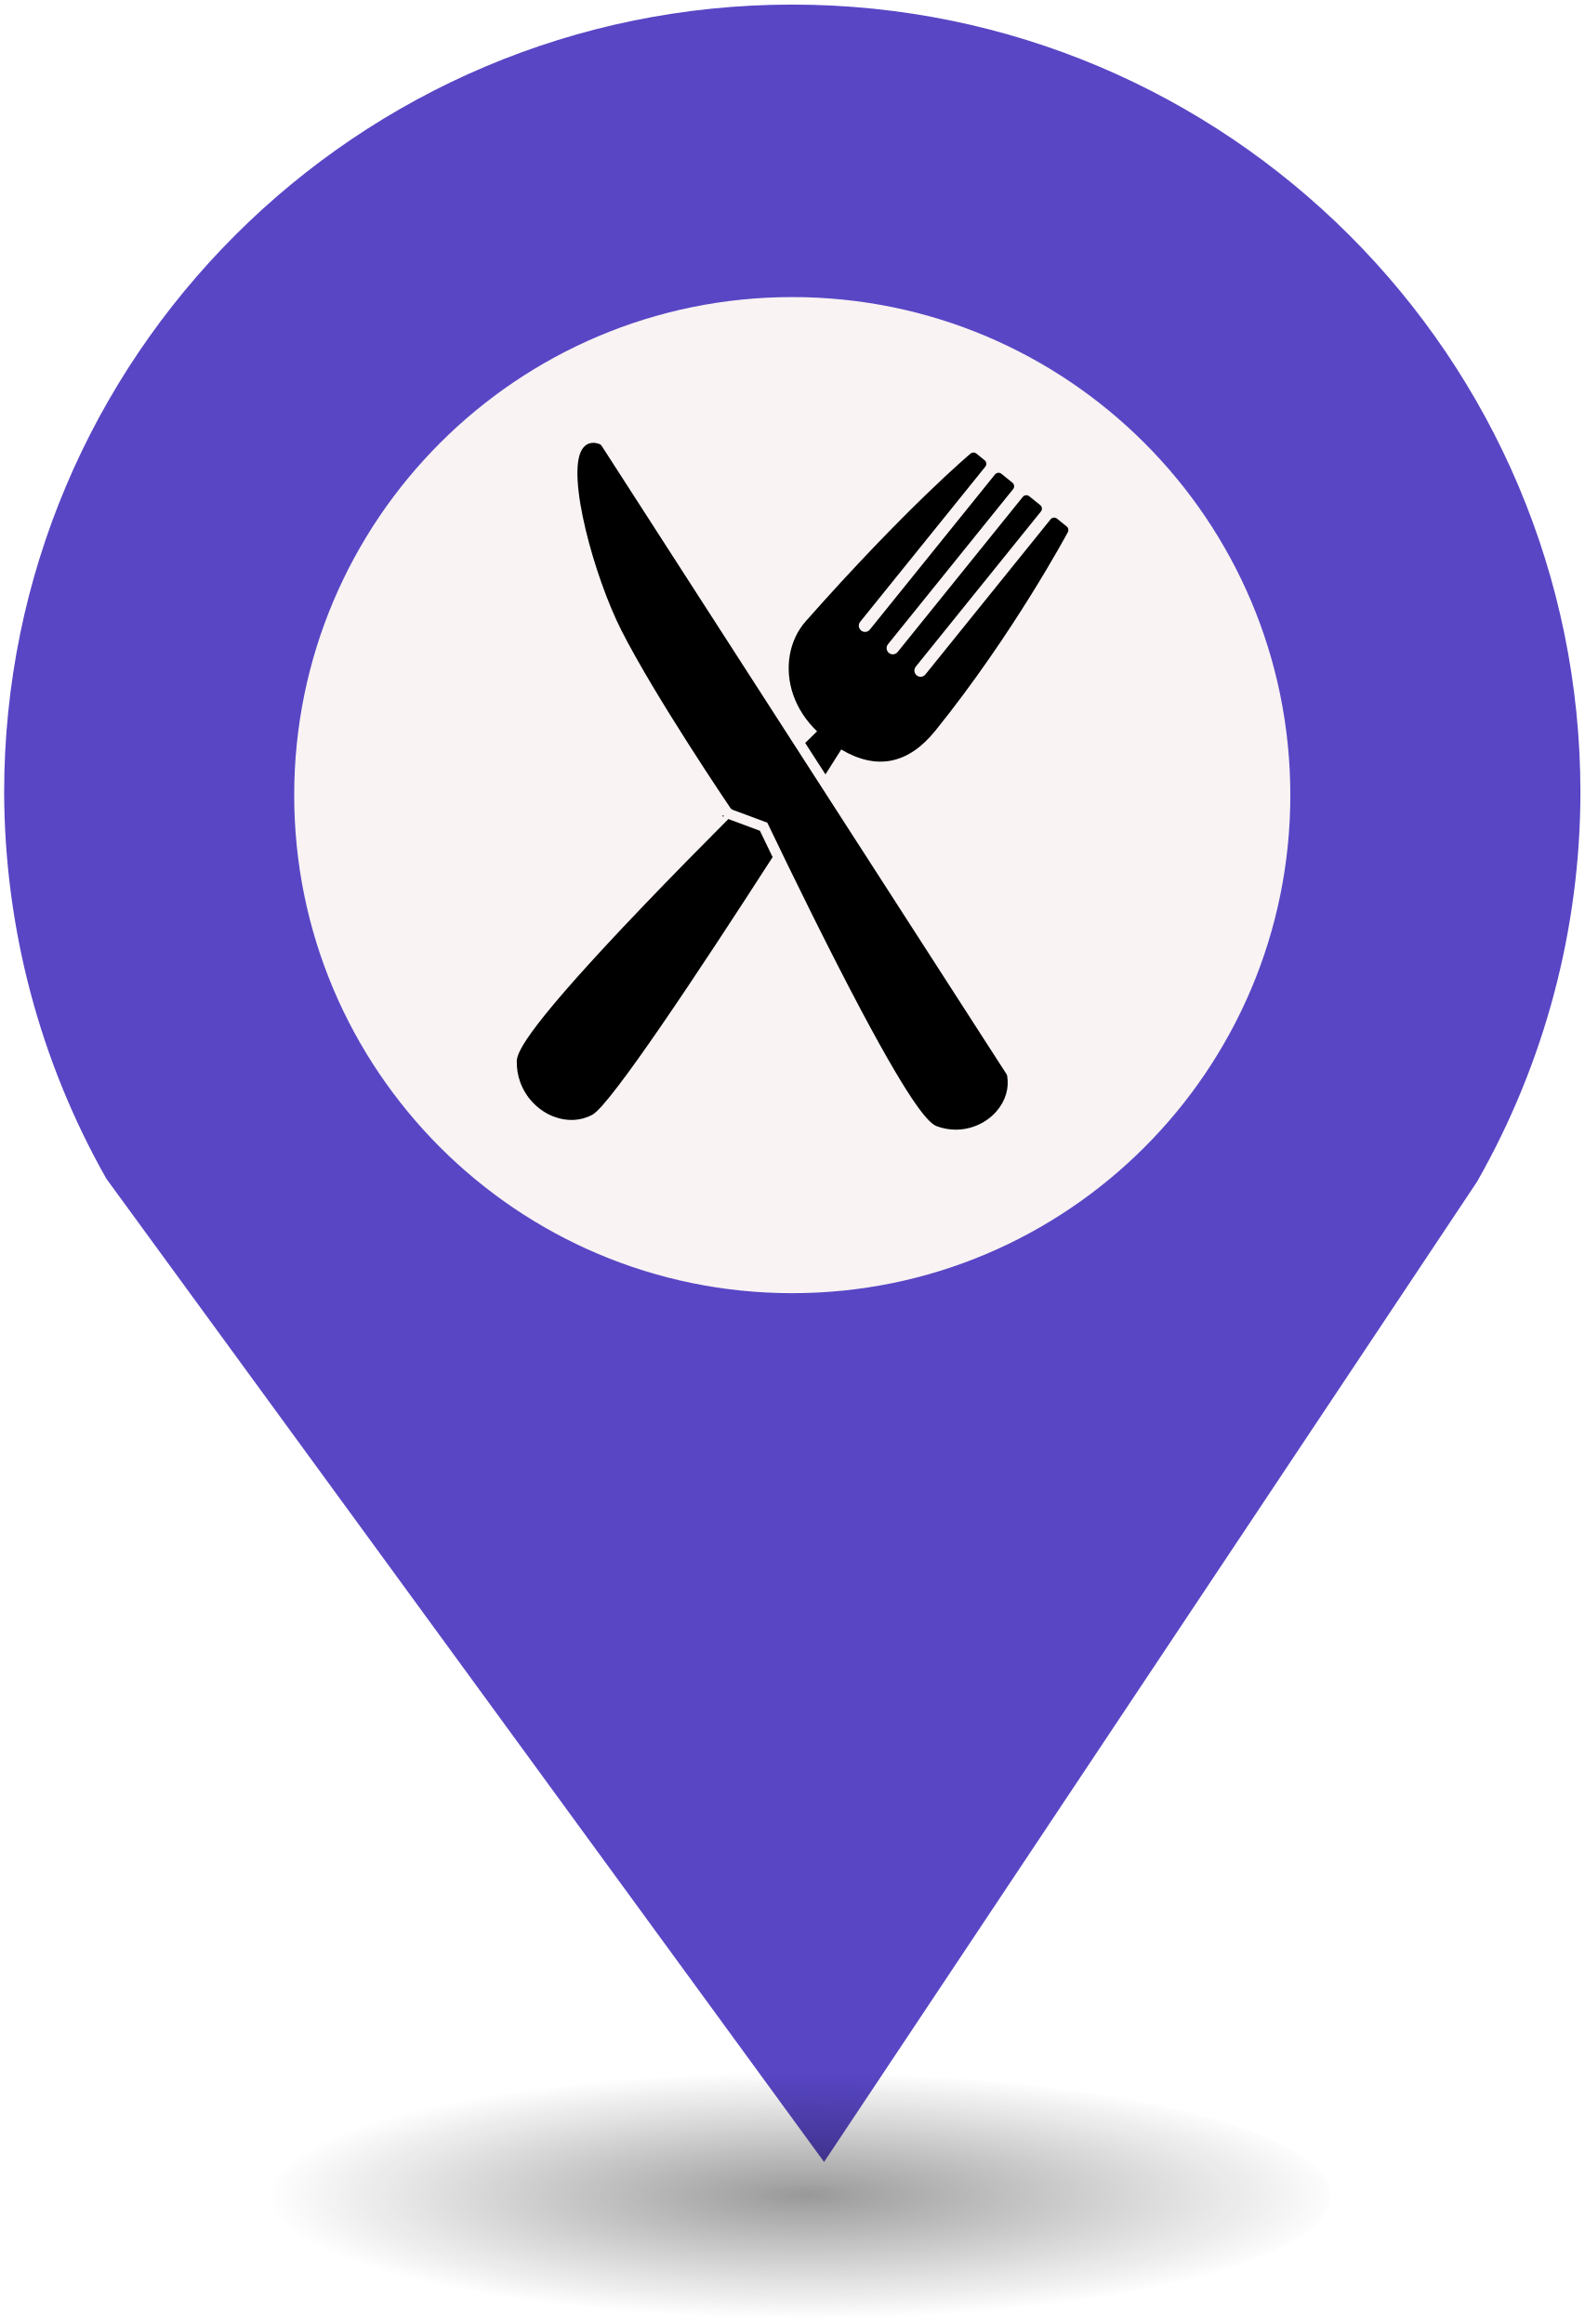
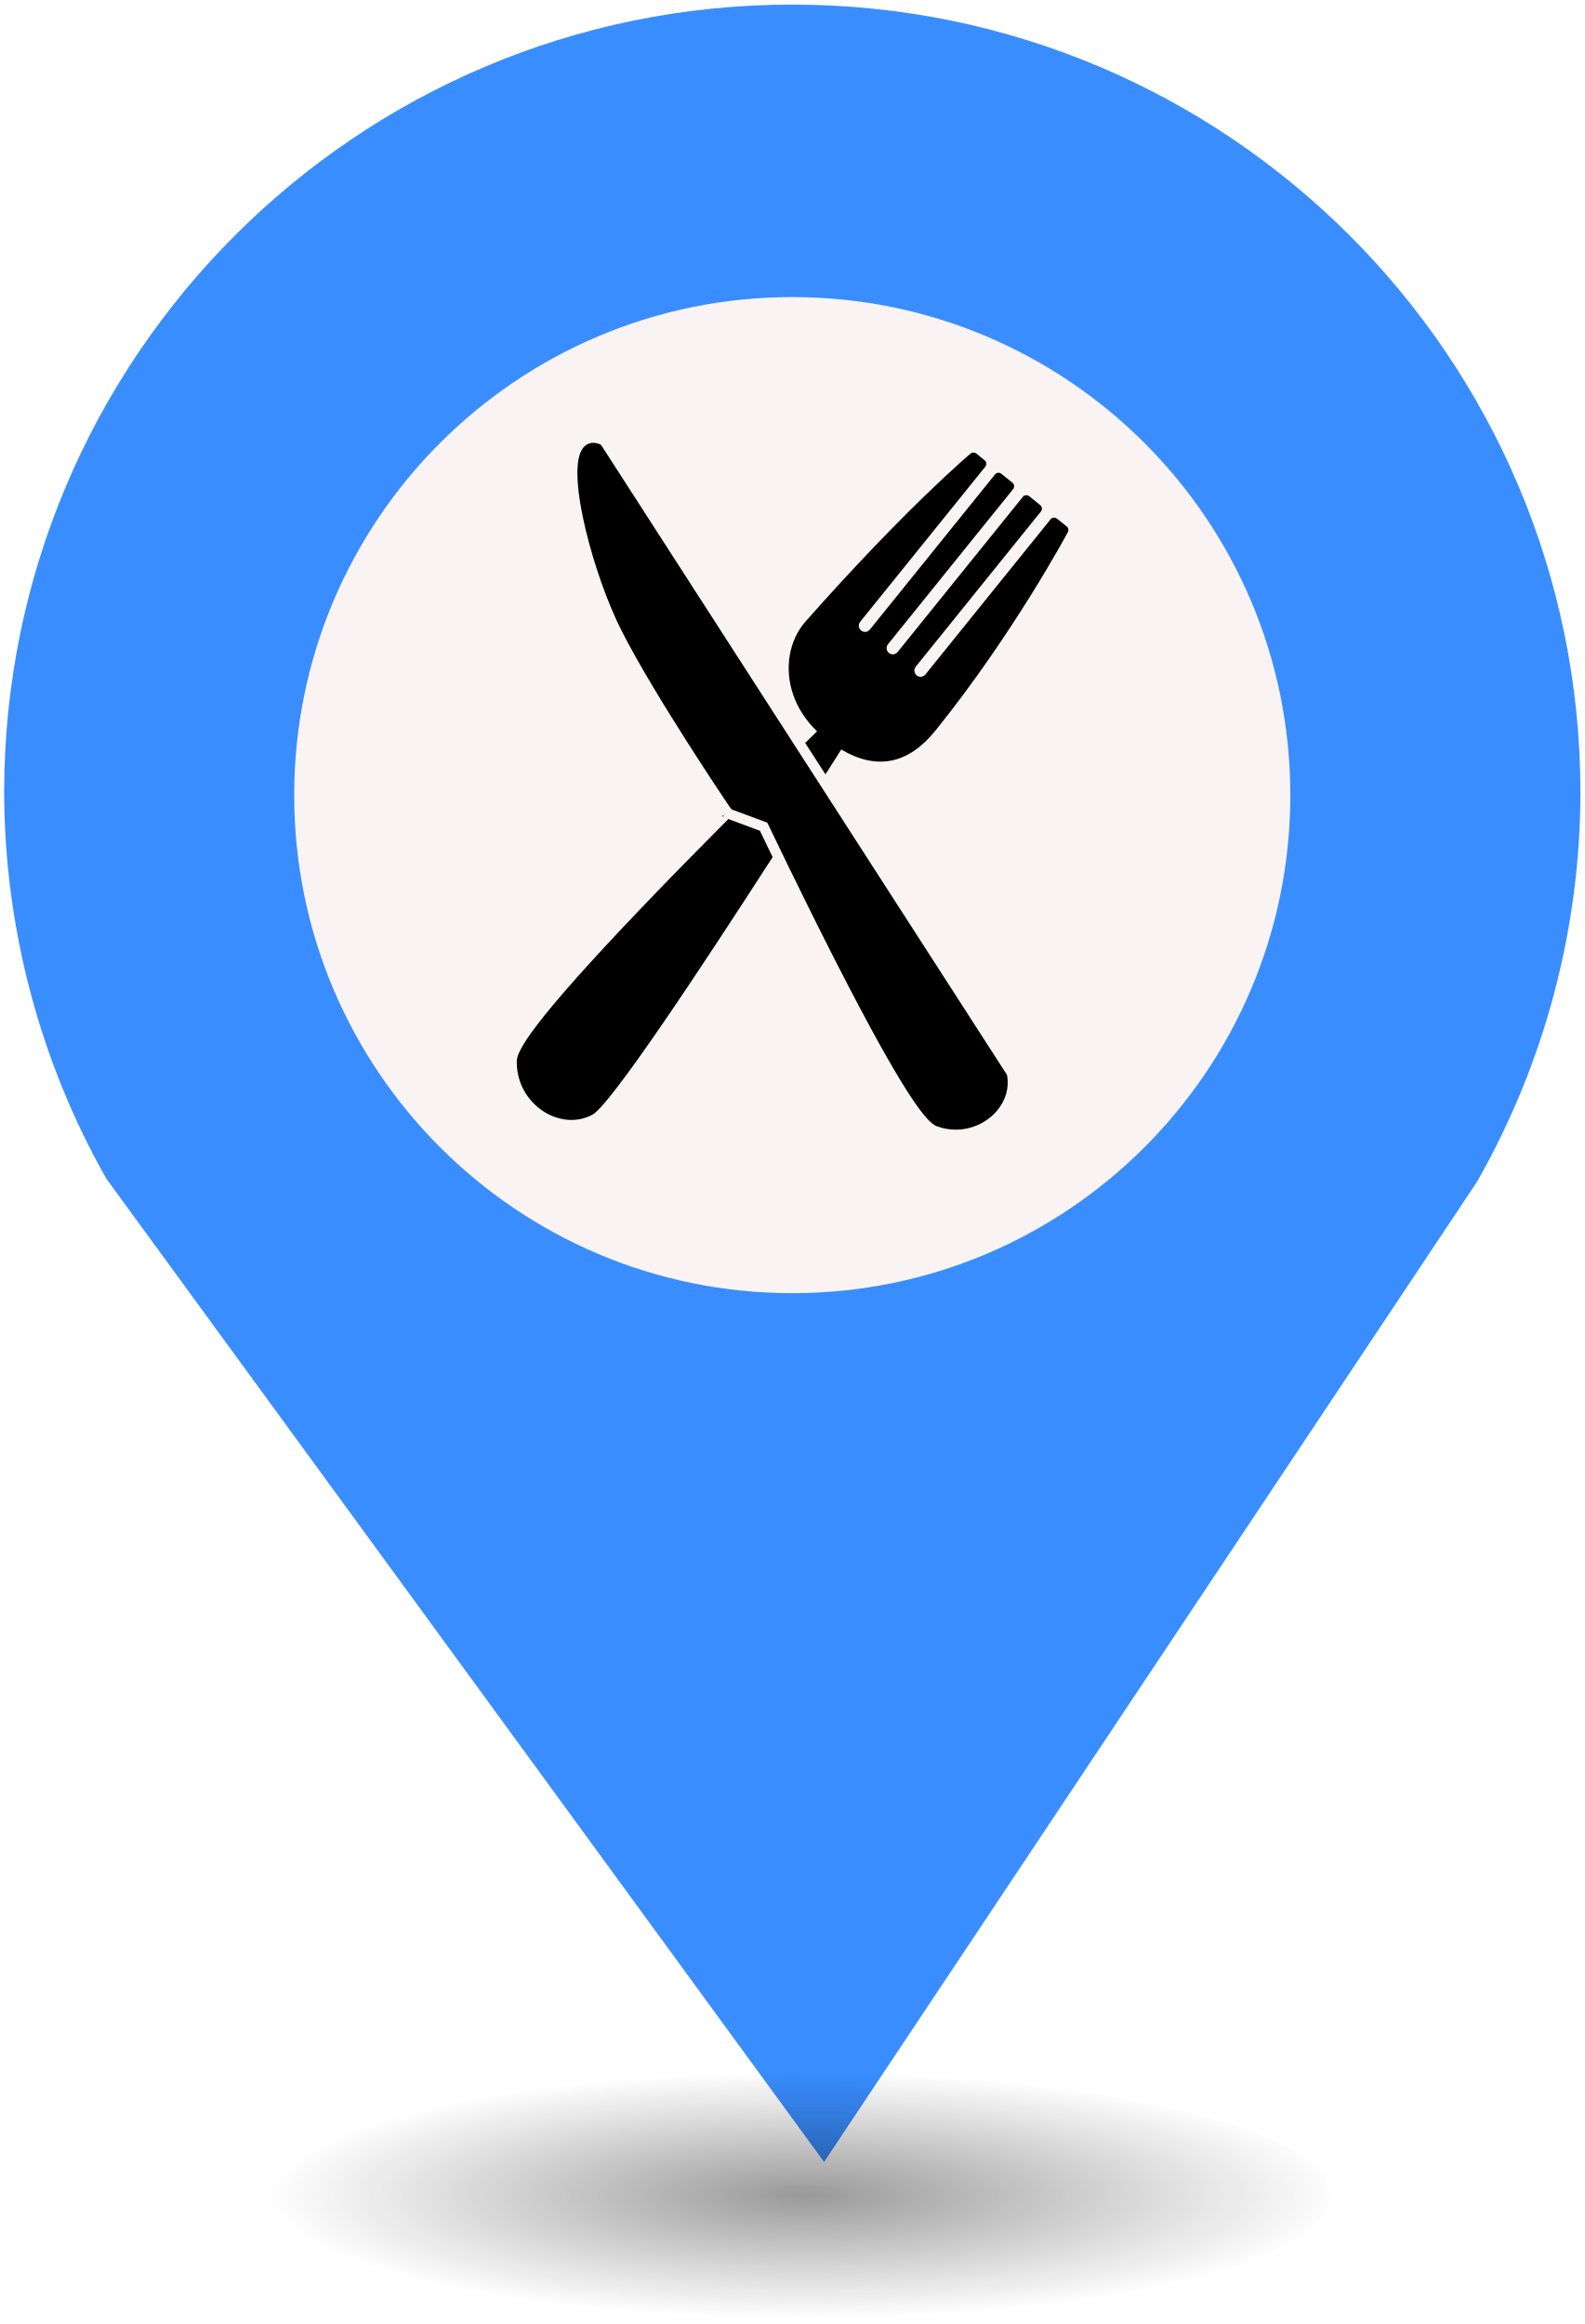
<svg xmlns="http://www.w3.org/2000/svg" height="44px" width="30px" version="1.1" viewBox="0 0 29.989 43.988" id="svg16">
  <defs id="defs7">
    <radialGradient id="a" gradientUnits="userSpaceOnUse" cy="127.6" cx="-42.75" gradientTransform="matrix(4.274964,0,0,0.98163,197.9983,-82.0888)" r="2.384">
      <stop stop-color="#010101" offset="0" id="stop2" />
      <stop stop-opacity="0" stop-color="#090909" offset="1" id="stop4" />
    </radialGradient>
  </defs>
  <g id="g26" transform="translate(-2.0760358e-7,-1.618116)">
-     <path style="fill:#5846c5;stroke-width:4.275" id="path9" d="m 14.994,1.705 c -8.239,0 -14.917,6.678 -14.917,14.917 0.009,2.562 0.673,5.079 1.935,7.307 L 15.596,42.539 27.956,23.984 c 1.278,-2.244 1.952,-4.78 1.956,-7.362 C 29.911,8.383 23.233,1.705 14.994,1.705 Z" />
+     <path style="fill:#398DFF;stroke-width:4.275" id="path9" d="m 14.994,1.705 c -8.239,0 -14.917,6.678 -14.917,14.917 0.009,2.562 0.673,5.079 1.935,7.307 L 15.596,42.539 27.956,23.984 c 1.278,-2.244 1.952,-4.78 1.956,-7.362 C 29.911,8.383 23.233,1.705 14.994,1.705 Z" />
    <circle style="fill:#f9f3f3;stroke-width:4.275" id="circle11" r="9.427" cx="14.994" cy="16.668" />
    <ellipse style="opacity:0.4;fill:url(#a);stroke-width:4.275" id="ellipse13" cx="14.994" cy="43.18" ry="2.339" rx="10.193" />
    <rect style="fill:none;stroke-width:4.275" x="8.259" y="9.828" width="13.472" height="13.369" ry="0" rx="0" id="replace" />
    <svg version="1.1" x="8.5" y="10" viewBox="0 0 86 87.437" enable-background="new 0 0 100 100" xml:space="preserve" id="svg2" width="13" height="13">
      <defs id="defs28" />
      <g id="g3217" transform="translate(-1223.026,7591.783)">
        <g id="g3355" transform="translate(0.5259675,-1.51338)">
          <g id="g3394" transform="translate(-1.304037,6.106822)">
            <g id="g3432" transform="translate(1.32436,-7.06854)">
              <g id="g3490" transform="translate(14.50543,16.20117)">
                <g id="g3544" transform="translate(1.783222,7.907062)">
                  <g id="g3595" transform="translate(9.526484,-0.4690141)">
                    <g id="g3646" transform="translate(-52.35165,-3.588063)">
                      <g id="g3767" transform="translate(6.004856,8.755277)">
                        <g id="g4075" transform="translate(0.5523902,0.07303033)">
                          <g id="g4264" transform="translate(3.088074,-2.637774)">
                            <g id="g4355" transform="translate(8.460199,5.328404)">
                              <g id="g4421" transform="translate(-6.525508,7.085877)">
                                <g id="g4462" transform="translate(25.51802,13.53117)">
                                  <g id="g4500" transform="translate(80.26127,-61.02332)">
                                    <g id="g5344" transform="translate(-17.61483,53.92915)">
                                      <g id="g5294" display="none" style="display:none">
                                        <rect id="rect5296" height="196" width="394.5" display="inline" y="-80.755" x="-43.5" style="fill:#000000;display:inline" />
                                      </g>
                                      <g id="g5316" display="none" style="display:none">
                                        <g id="g5318" display="inline" style="display:inline">
                                          <path id="path5320" d="M 1.581,10.718 H 30.418 L 16,1.051 1.581,10.718 z M 17.592,6.594 c 0,0.879 -0.713,1.592 -1.592,1.592 -0.879,0 -1.592,-0.713 -1.592,-1.592 0,-0.879 0.713,-1.592 1.592,-1.592 0.879,0 1.592,0.712 1.592,1.592 z" />
                                          <rect id="rect5322" height="3.021" width="31" y="28.03" x="0.5" />
                                          <rect id="rect5324" height="11.875" width="3.021" y="13.363" x="3.667" />
                                          <rect id="rect5326" height="11.875" width="3.021" y="13.363" x="8.349" />
                                          <rect id="rect5328" height="11.875" width="3.021" y="13.363" x="20.63" />
                                          <rect id="rect5330" height="11.875" width="3.021" y="13.363" x="25.312" />
                                        </g>
                                        <path id="path5332" d="m 19.055,22.809 c -0.386,0.262 -1.035,0.524 -1.857,0.524 -1.01,0 -1.907,-0.386 -2.53,-1.11 -0.474,-0.524 -0.785,-1.246 -0.897,-2.144 h -0.773 v -0.611 h 0.711 c 0,-0.062 0,-0.125 0,-0.187 0,-0.2 0.012,-0.387 0.025,-0.561 h -0.735 v -0.624 h 0.823 c 0.15,-0.872 0.524,-1.595 1.022,-2.106 0.636,-0.66 1.446,-1.035 2.468,-1.035 0.735,0 1.309,0.212 1.658,0.399 l -0.249,0.822 c -0.312,-0.187 -0.835,-0.349 -1.396,-0.349 -0.673,0 -1.221,0.237 -1.645,0.685 -0.374,0.361 -0.623,0.922 -0.748,1.583 h 3.478 v 0.624 h -3.59 c -0.013,0.162 -0.025,0.349 -0.025,0.523 0,0.075 0,0.137 0,0.225 h 3.615 v 0.611 h -3.53 c 0.1,0.723 0.349,1.259 0.685,1.633 0.461,0.486 1.085,0.723 1.757,0.723 0.661,0 1.234,-0.249 1.521,-0.411 l 0.212,0.786 z" display="inline" style="display:inline" />
                                      </g>
                                      <g id="g5453" transform="translate(-52.62536,-10.75091)">
                                        <g id="g5403" display="none" style="display:none">
                                          <rect id="rect5405" height="196" width="394.5" display="inline" y="-80.755" x="-43.5" style="fill:#000000;display:inline" />
                                        </g>
                                        <g id="g5425" display="none" style="display:none">
                                          <g id="g5427" display="inline" style="display:inline">
                                            <path id="path5429" d="M 1.581,10.718 H 30.418 L 16,1.051 1.581,10.718 z M 17.592,6.594 c 0,0.879 -0.713,1.592 -1.592,1.592 -0.879,0 -1.592,-0.713 -1.592,-1.592 0,-0.879 0.713,-1.592 1.592,-1.592 0.879,0 1.592,0.712 1.592,1.592 z" />
                                            <rect id="rect5431" height="3.021" width="31" y="28.03" x="0.5" />
                                            <rect id="rect5433" height="11.875" width="3.021" y="13.363" x="3.667" />
                                            <rect id="rect5435" height="11.875" width="3.021" y="13.363" x="8.349" />
                                            <rect id="rect5437" height="11.875" width="3.021" y="13.363" x="20.63" />
                                            <rect id="rect5439" height="11.875" width="3.021" y="13.363" x="25.312" />
                                          </g>
                                          <path id="path5441" d="m 19.055,22.809 c -0.386,0.262 -1.035,0.524 -1.857,0.524 -1.01,0 -1.907,-0.386 -2.53,-1.11 -0.474,-0.524 -0.785,-1.246 -0.897,-2.144 h -0.773 v -0.611 h 0.711 c 0,-0.062 0,-0.125 0,-0.187 0,-0.2 0.012,-0.387 0.025,-0.561 h -0.735 v -0.624 h 0.823 c 0.15,-0.872 0.524,-1.595 1.022,-2.106 0.636,-0.66 1.446,-1.035 2.468,-1.035 0.735,0 1.309,0.212 1.658,0.399 l -0.249,0.822 c -0.312,-0.187 -0.835,-0.349 -1.396,-0.349 -0.673,0 -1.221,0.237 -1.645,0.685 -0.374,0.361 -0.623,0.922 -0.748,1.583 h 3.478 v 0.624 h -3.59 c -0.013,0.162 -0.025,0.349 -0.025,0.523 0,0.075 0,0.137 0,0.225 h 3.615 v 0.611 h -3.53 c 0.1,0.723 0.349,1.259 0.685,1.633 0.461,0.486 1.085,0.723 1.757,0.723 0.661,0 1.234,-0.249 1.521,-0.411 l 0.212,0.786 z" display="inline" style="display:inline" />
                                        </g>
                                        <g id="g5911" transform="translate(34.80392,-34.73152)">
                                          <g id="g5969" transform="translate(-76.82085,20.4639)">
                                            <g id="g6024" transform="translate(-1.526915,1.600489)">
                                              <g id="g6071" transform="translate(7.388684,1.035171)">
                                                <g id="g6187" transform="translate(-0.7100005,-4.632286)">
                                                  <g id="g6263" transform="translate(-0.667373,-5.348818)">
                                                    <g id="g6319" transform="translate(0.7972047,3.564749)">
                                                      <g id="g6384" transform="translate(-9.1472,2.261335)">
                                                        <g id="g6488" transform="translate(-2.034812,-3.404266)">
                                                          <g id="g6516" transform="translate(-0.6383233,-2.329404)">
                                                            <g id="g6769" transform="translate(1565.779,-3801.849)">
                                                              <g id="g6910" transform="translate(-308.0951,-3790.949)">
                                                                <g id="g6983" transform="translate(-14.23112,-15.61185)">
                                                                  <g id="g6947">
                                                                    <path id="path6965" d="m 41.184,53.693 c -0.048,0.024 -0.091,0.054 -0.129,0.087 l 0.085,0.1 c 0.032,-0.027 0.068,-0.052 0.105,-0.072 l -0.061,-0.115 z" style="fill:#000000" />
                                                                    <path id="path6967" d="m 14.889,85.003 c -0.013,0.889 0.125,1.758 0.41,2.582 0.703,2.027 2.296,3.694 4.264,4.457 1.706,0.661 3.466,0.579 4.959,-0.232 2.307,-1.256 13.634,-18.347 22.936,-32.79 -0.567,-1.172 -1.111,-2.299 -1.616,-3.352 L 41.918,54.209 C 41.887,54.197 41.86,54.182 41.831,54.169 38.304,57.706 34.527,61.546 30.942,65.294 16.591,80.293 14.907,83.726 14.889,85.003 z" style="fill:#000000" />
                                                                    <path id="path6969" d="m 76.157,10.095 c -0.152,0.016 -0.292,0.091 -0.387,0.21 L 59.837,30.056 c -0.133,0.165 -0.322,0.268 -0.533,0.29 -0.209,0.022 -0.415,-0.038 -0.58,-0.171 -0.116,-0.094 -0.203,-0.216 -0.252,-0.356 -0.09,-0.259 -0.04,-0.542 0.133,-0.756 L 74.538,9.311 c 0.2,-0.247 0.16,-0.608 -0.086,-0.809 L 73.389,7.643 c -0.214,-0.173 -0.52,-0.169 -0.73,0.006 -0.079,0.066 -8.166,6.859 -20.976,21.338 -2.149,2.43 -2.762,6.023 -1.6,9.377 0.594,1.715 1.638,3.31 3.036,4.644 -0.469,0.458 -0.975,0.95 -1.513,1.478 l 2.58,4.003 c 0.717,-1.131 1.392,-2.194 2.008,-3.169 4.51,2.676 8.537,1.873 11.978,-2.39 9.927,-12.307 16.805,-25.157 16.874,-25.284 0.128,-0.244 0.066,-0.544 -0.147,-0.717 l -1.242,-1.001 c -0.248,-0.2 -0.61,-0.161 -0.809,0.086 L 66.912,35.765 c -0.132,0.165 -0.321,0.268 -0.532,0.292 -0.21,0.022 -0.416,-0.04 -0.581,-0.171 -0.115,-0.095 -0.202,-0.218 -0.251,-0.357 -0.091,-0.259 -0.04,-0.542 0.132,-0.756 L 81.614,15.02 c 0.097,-0.119 0.142,-0.271 0.125,-0.422 -0.018,-0.152 -0.093,-0.292 -0.211,-0.387 l -1.411,-1.138 c -0.246,-0.2 -0.608,-0.161 -0.808,0.086 L 63.374,32.911 c -0.133,0.165 -0.321,0.268 -0.532,0.29 -0.21,0.022 -0.416,-0.038 -0.58,-0.169 -0.115,-0.094 -0.202,-0.217 -0.251,-0.356 -0.09,-0.26 -0.041,-0.545 0.133,-0.757 L 78.078,12.168 c 0.199,-0.247 0.161,-0.609 -0.087,-0.809 l -1.41,-1.14 c -0.12,-0.097 -0.272,-0.141 -0.424,-0.124 z" style="fill:#000000" />
                                                                    <path id="path6971" d="M 77.236,86.654 25.691,6.657 C 25.624,6.551 25.523,6.47 25.404,6.427 25.137,6.33 24.879,6.281 24.637,6.281 c -0.421,0 -1.015,0.147 -1.449,0.854 -2.012,3.276 1.594,16.269 5.015,23.012 4.312,8.502 13.795,22.492 13.89,22.631 0.067,0.1 0.164,0.175 0.275,0.217 l 4.414,1.64 c 3.208,6.689 7.862,16.213 12.019,24.024 6.595,12.392 8.627,14.284 9.579,14.631 0.781,0.282 1.588,0.428 2.401,0.428 2.002,0 3.955,-0.896 5.227,-2.396 1.106,-1.304 1.572,-2.885 1.312,-4.451 -0.013,-0.077 -0.042,-0.15 -0.084,-0.217 z" style="fill:#000000" />
                                                                  </g>
                                                                </g>
                                                              </g>
                                                            </g>
                                                          </g>
                                                        </g>
                                                      </g>
                                                    </g>
                                                  </g>
                                                </g>
                                              </g>
                                            </g>
                                          </g>
                                        </g>
                                      </g>
                                    </g>
                                  </g>
                                </g>
                              </g>
                            </g>
                          </g>
                        </g>
                      </g>
                    </g>
                  </g>
                </g>
              </g>
            </g>
          </g>
        </g>
      </g>
    </svg>
  </g>
</svg>
